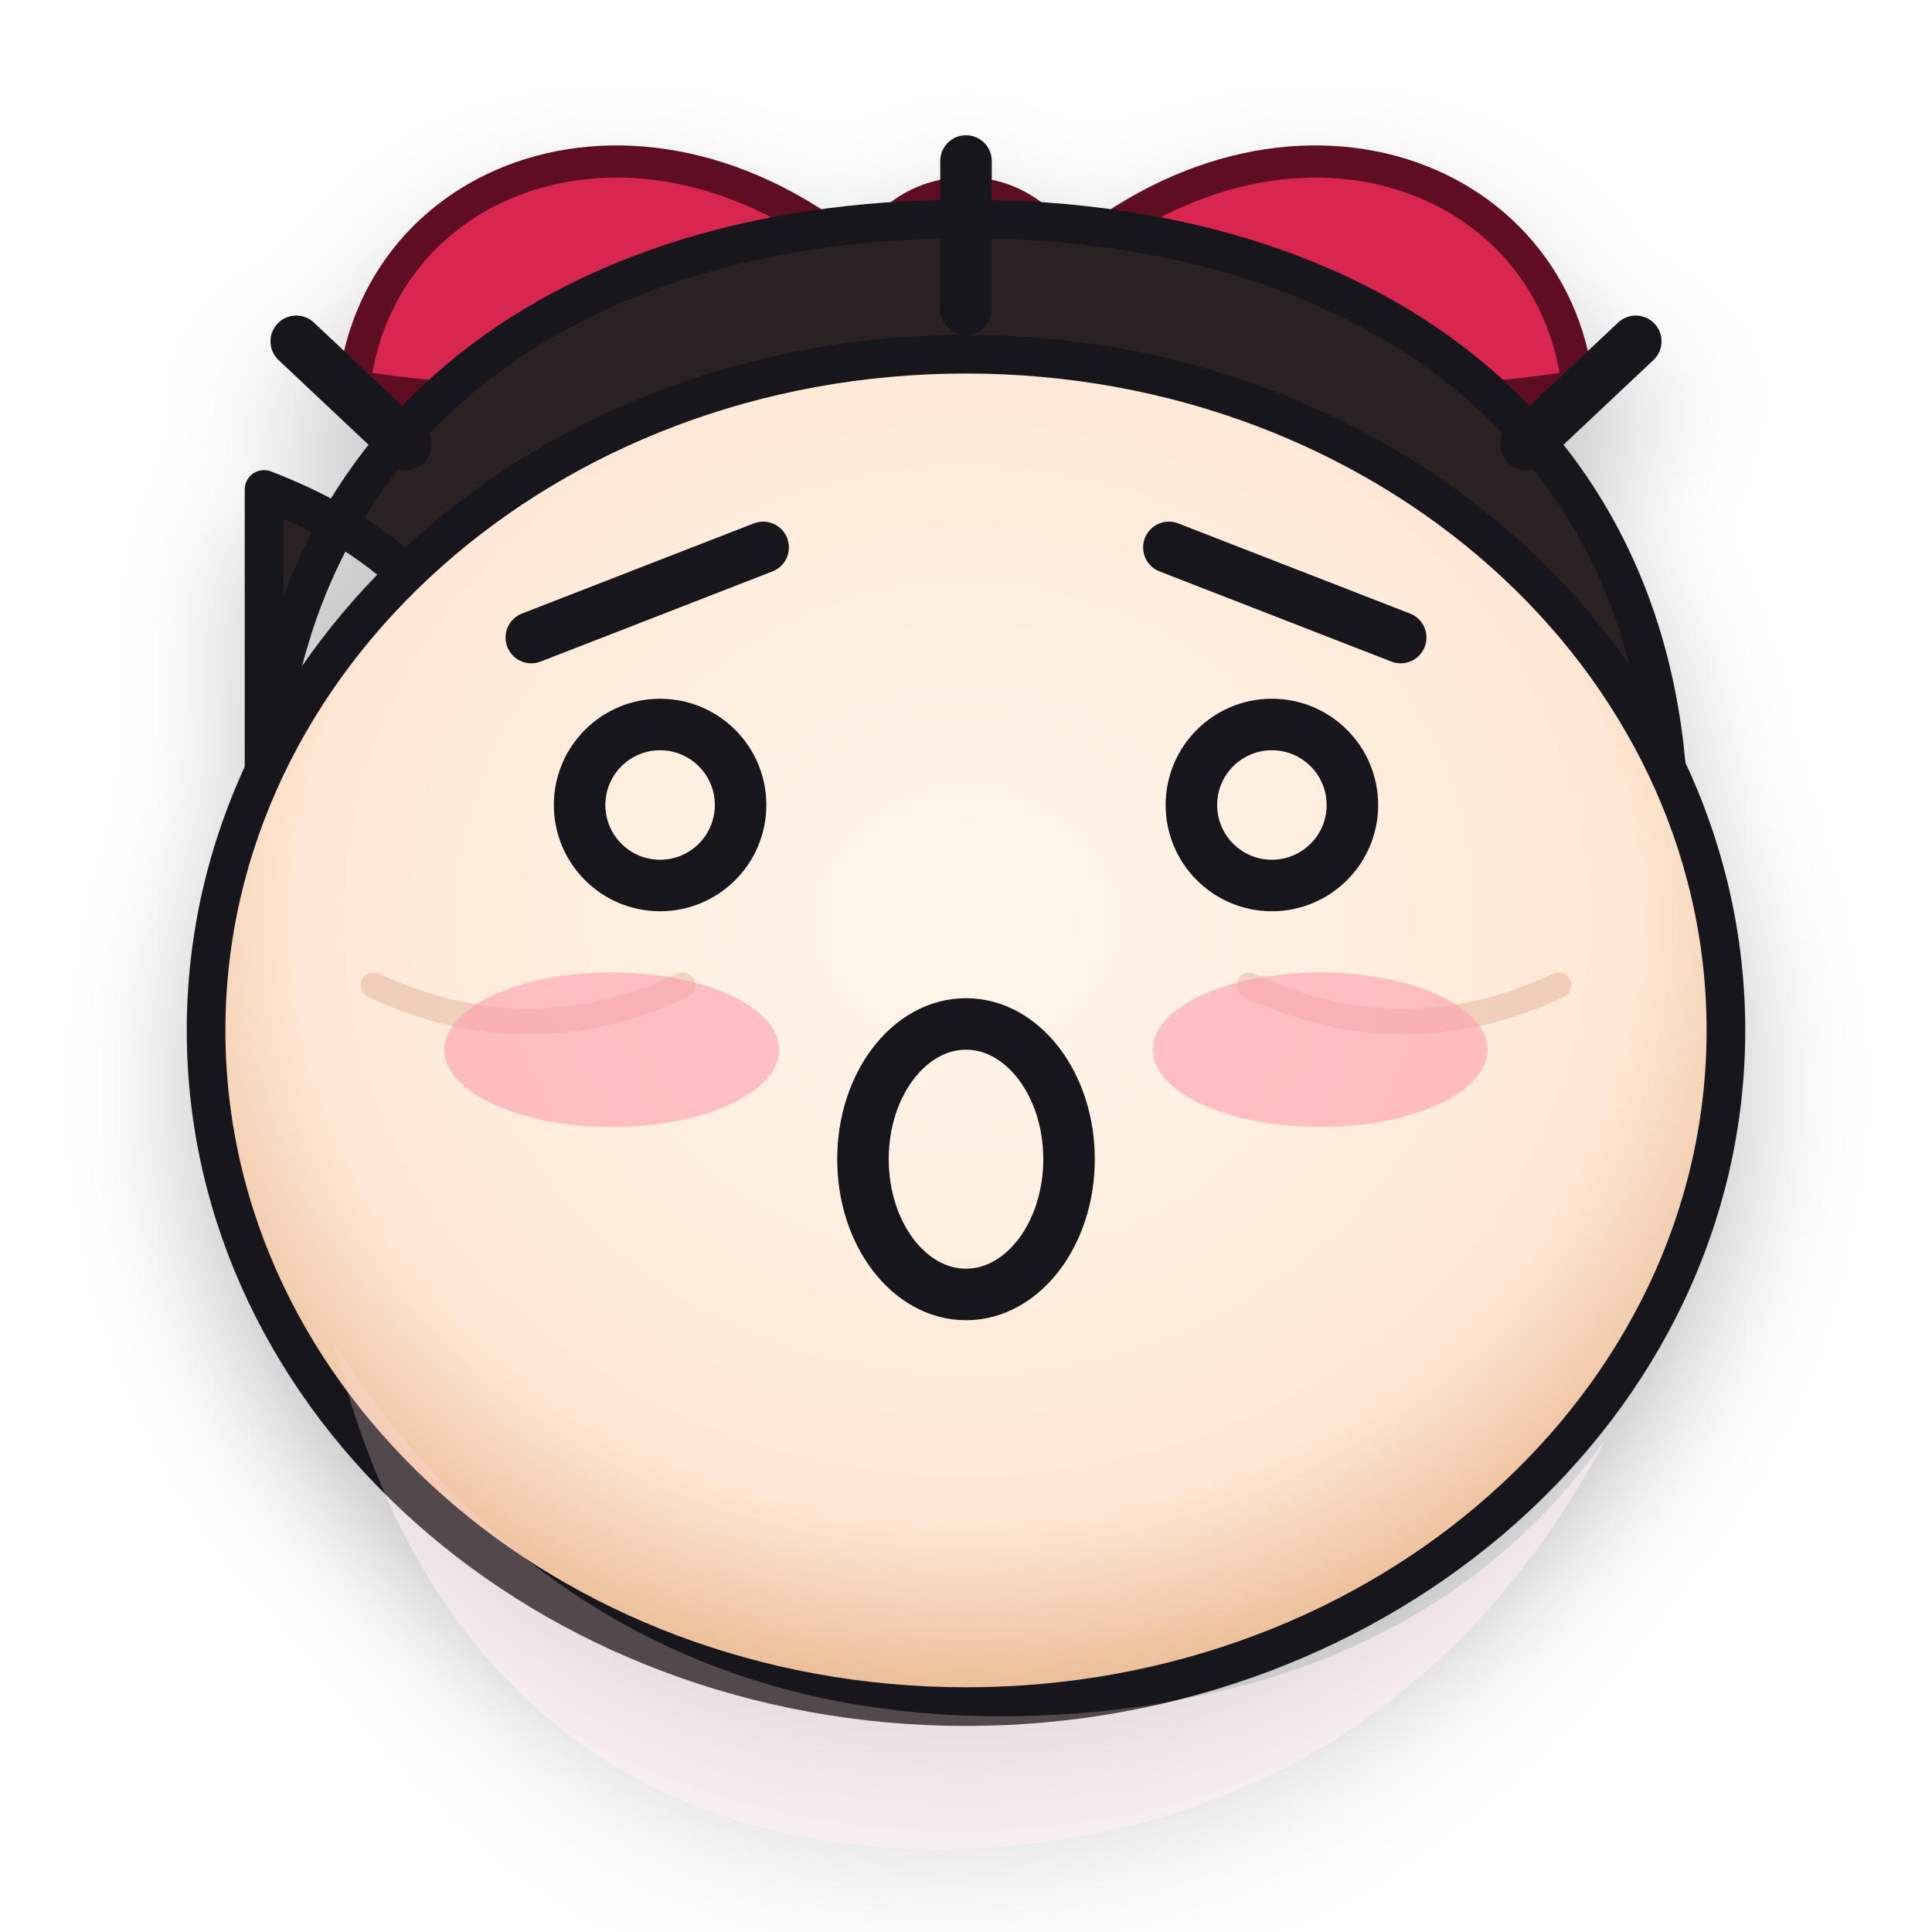
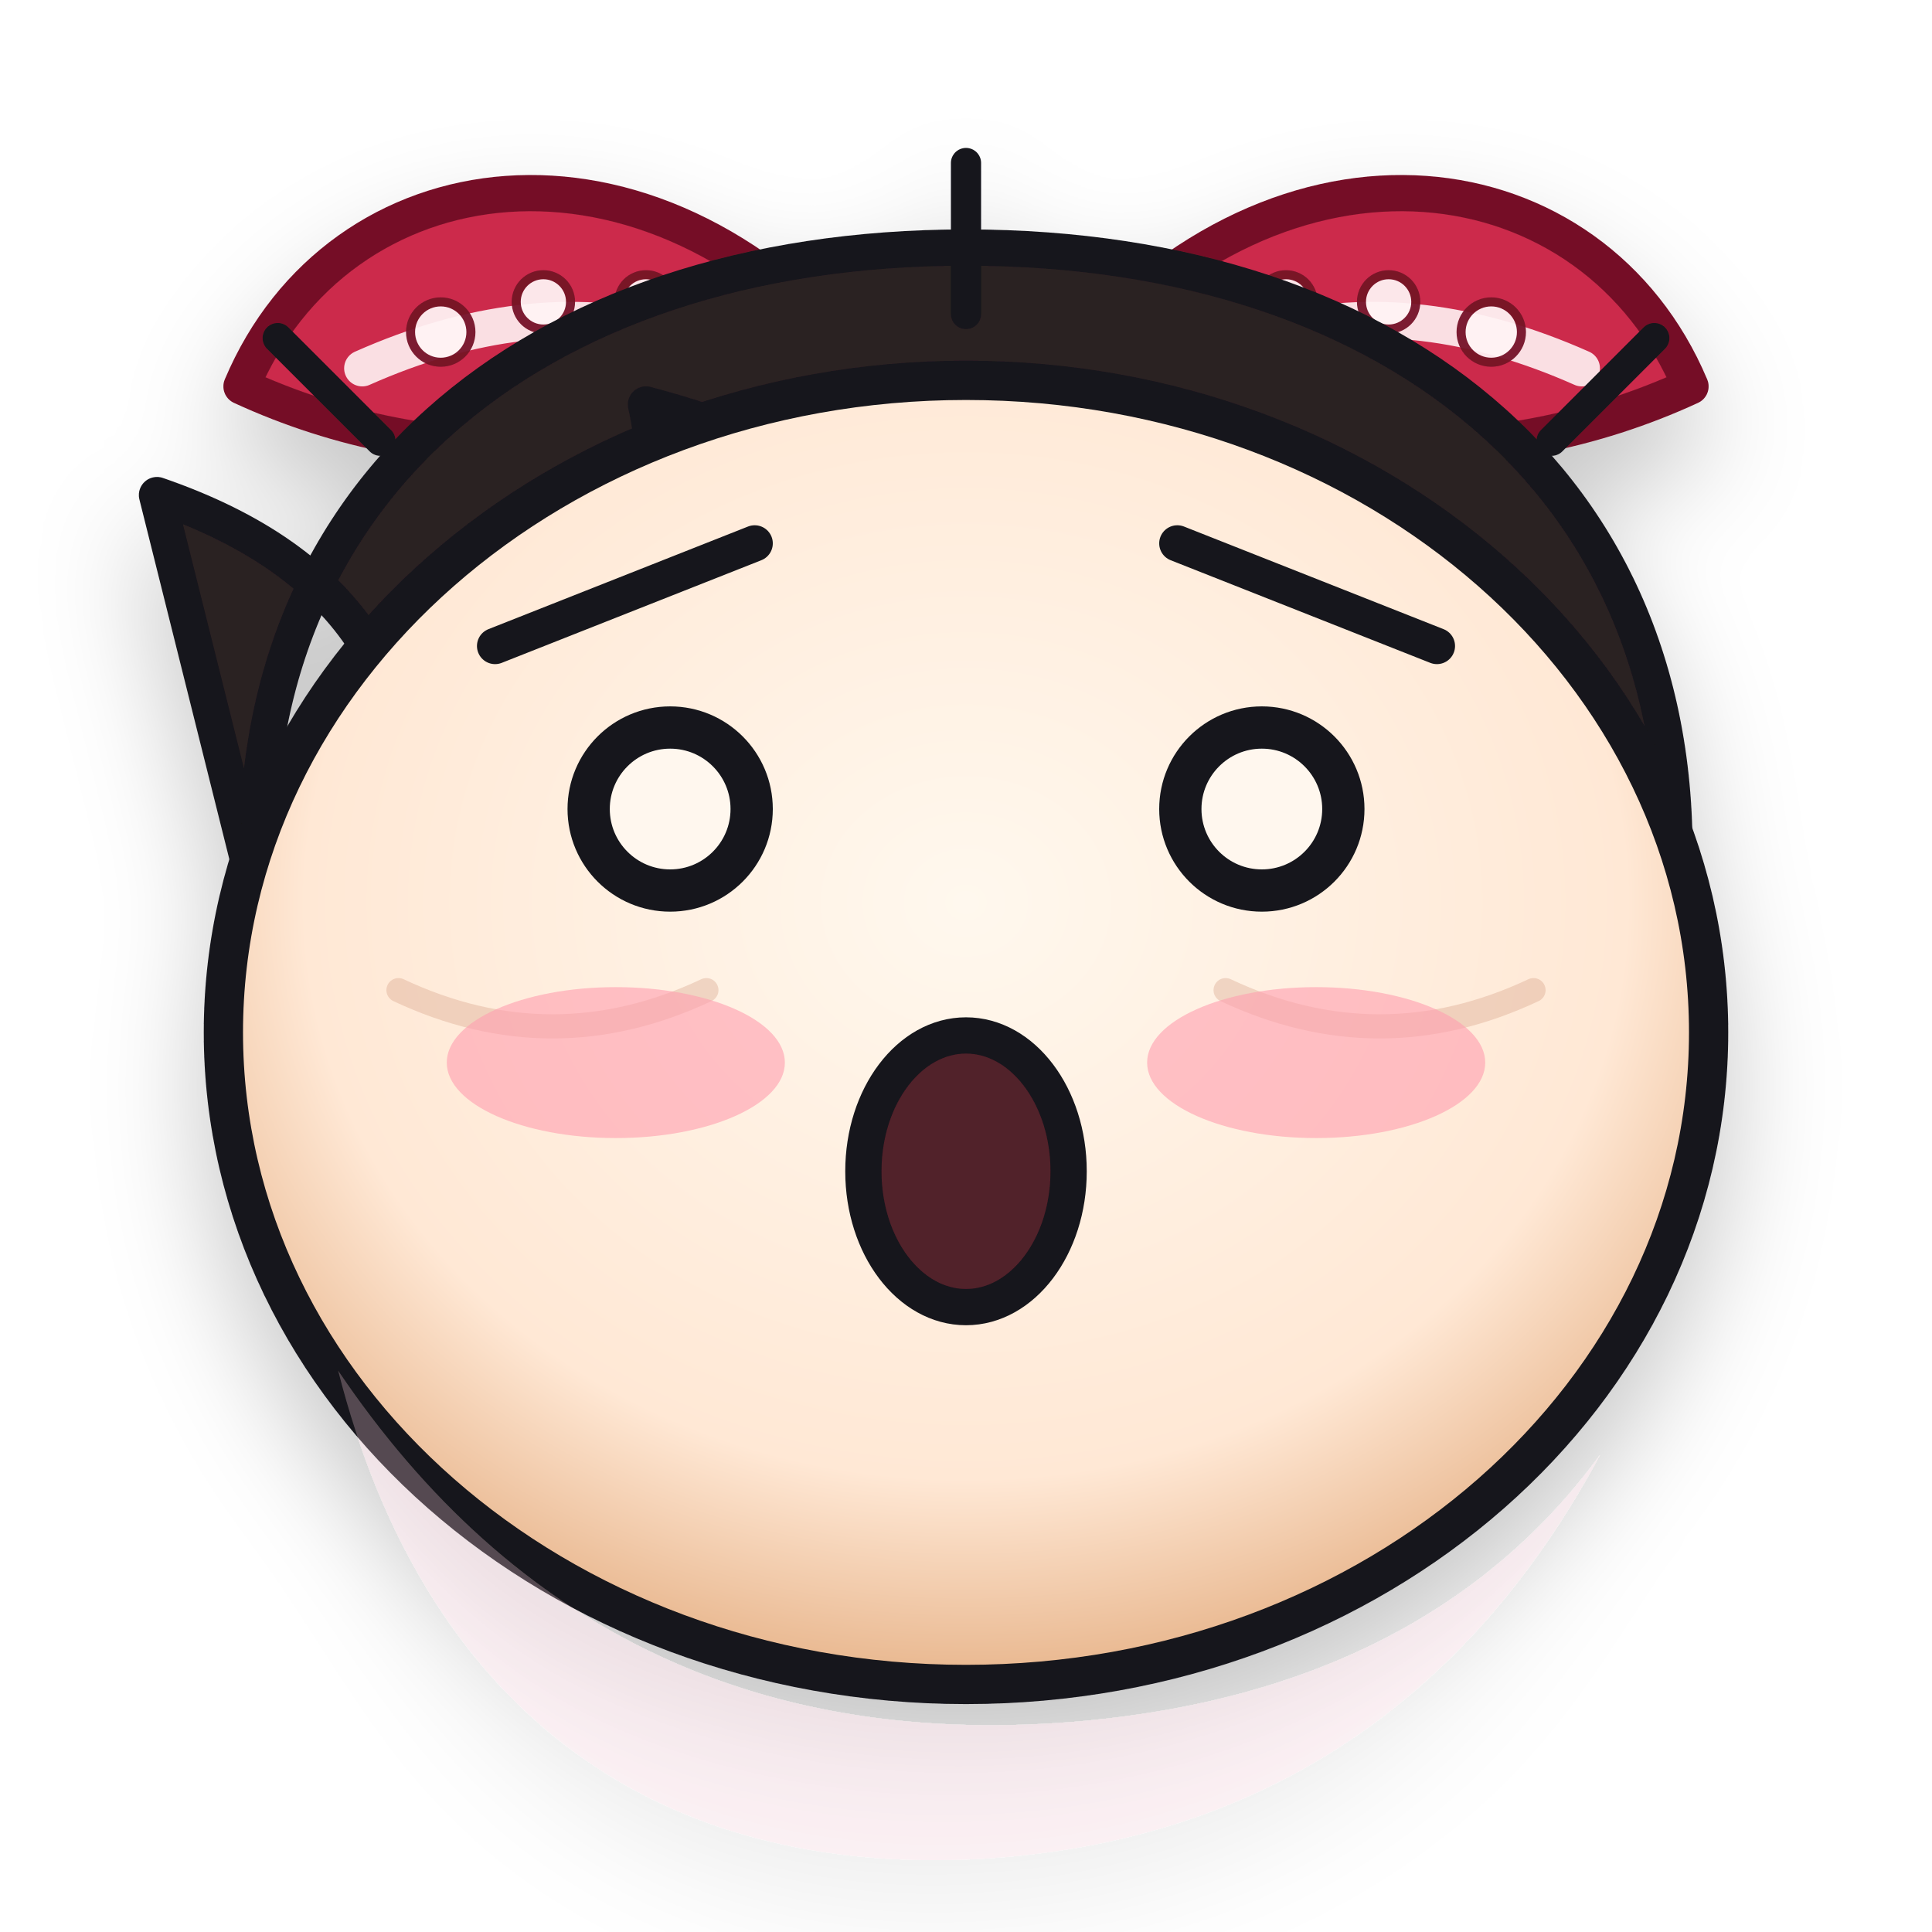
- <svg xmlns="http://www.w3.org/2000/svg" viewBox="0 0 600 600" role="img" aria-label="Original yukkuri surprised character">
+ <svg xmlns="http://www.w3.org/2000/svg" viewBox="0 0 640 640" role="img" aria-label="Original red-ribbon yukkuri head surprised">
  <defs>
-     <radialGradient id="skin" cx="50%" cy="42%" r="58%">
-       <stop offset="0" stop-color="#fff7eb" />
-       <stop offset=".75" stop-color="#ffe8d5" />
-       <stop offset="1" stop-color="#e9b991" />
+     <radialGradient id="skin" cx="50%" cy="40%" r="60%">
+       <stop offset="0" stop-color="#fff8ee" />
+       <stop offset=".74" stop-color="#ffe8d5" />
+       <stop offset="1" stop-color="#e8b68d" />
    </radialGradient>
    <filter id="softShadow" x="-30%" y="-30%" width="160%" height="160%">
-       <feDropShadow dx="0" dy="18" stdDeviation="18" flood-color="#000" flood-opacity=".24" />
+       <feDropShadow dx="0" dy="18" stdDeviation="18" flood-color="#000" flood-opacity=".22" />
    </filter>
  </defs>
  <g filter="url(#softShadow)">
-     <g transform="translate(300 66)">
-       <path d="M-22 24c-70-70-160-40-168 30 62 10 118 3 168-30z" fill="#d9274f" stroke="#5f1022" stroke-width="10" />
-       <path d="M22 24c70-70 160-40 168 30-62 10-118 3-168-30z" fill="#d9274f" stroke="#5f1022" stroke-width="10" />
-       <circle cx="0" cy="28" r="34" fill="#ff6a86" stroke="#5f1022" stroke-width="10" />
+     <g transform="translate(320 92)">
+       <path d="M-34 30c-72-86-174-70-206 6 65 30 140 26 206-6z" fill="#cc294c" stroke="#741126" stroke-width="12" stroke-linejoin="round" />
+       <path d="M34 30c72-86 174-70 206 6-65 30-140 26-206-6z" fill="#cc294c" stroke="#741126" stroke-width="12" stroke-linejoin="round" />
+       <path d="M-200 30c36-16 70-20 102-12M102 18c32-8 66-4 102 12" fill="none" stroke="#fff3f4" stroke-width="12" stroke-linecap="round" opacity=".9" />
+       <g fill="#fff3f4" stroke="#741126" stroke-width="3" opacity=".94">
+         <circle cx="-174" cy="18" r="10" />
+         <circle cx="-140" cy="8" r="9" />
+         <circle cx="-106" cy="8" r="9" />
+         <circle cx="-72" cy="18" r="10" />
+         <circle cx="72" cy="18" r="10" />
+         <circle cx="106" cy="8" r="9" />
+         <circle cx="140" cy="8" r="9" />
+         <circle cx="174" cy="18" r="10" />
+       </g>
+       <circle cx="0" cy="34" r="38" fill="#ff6984" stroke="#741126" stroke-width="12" />
+       <path d="M-22 18c16 14 30 18 44 0" fill="none" stroke="#fff3f4" stroke-width="8" stroke-linecap="round" />
    </g>
-     <path d="M82 272C75 143 166 68 300 68s225 75 218 204c-31-56-86-92-158-114 0 0 24 58 18 92-38-70-90-108-156-126 9 48-14 102-64 146 4-61-24-98-76-118z" fill="#2b2024" stroke="#17151a" stroke-width="12" stroke-linejoin="round" />
-     <path d="M140 186c84-62 184-78 304-12-70-28-146-16-228 34-38 23-61 45-76 66 0-30 0-58 0-88z" fill="#4b323c" opacity=".42" />
-     <ellipse cx="300" cy="320" rx="236" ry="210" fill="url(#skin)" stroke="#17151a" stroke-width="12" />
-     <path d="M116 306c32 15 64 15 96 0M388 306c32 15 64 15 96 0" fill="none" stroke="#d49b80" stroke-width="8" stroke-linecap="round" opacity=".35" />
-     <ellipse cx="190" cy="326" rx="52" ry="24" fill="#ff9fae" opacity=".6" />
-     <ellipse cx="410" cy="326" rx="52" ry="24" fill="#ff9fae" opacity=".6" />
-     <g fill="none" stroke="#17151a" stroke-width="16" stroke-linecap="round" stroke-linejoin="round">
-       <path d="M165 198l72-28" />
-       <path d="M363 170l72 28" />
-       <circle cx="205" cy="250" r="25" />
-       <circle cx="395" cy="250" r="25" />
-       <ellipse cx="300" cy="360" rx="32" ry="42" />
-       <path d="M126 138l-34-32M474 138l34-32M300 96V50" />
+     <path d="M86 300C76 164 176 82 320 82s244 82 234 218c-36-62-96-100-180-126 0 0 24 62 16 102-42-78-100-122-176-142 12 54-16 112-78 162 8-68-20-110-84-132z" fill="#2b2024" stroke="#15151a" stroke-width="12" stroke-linejoin="round" />
+     <path d="M150 196c90-70 202-86 340-10-82-34-172-18-268 42-44 28-70 54-86 82 0-38 4-78 14-114z" fill="#6f4554" opacity=".42" />
+     <path d="M118 322c18 30 42 52 74 66M520 322c-18 30-42 52-74 66" fill="none" stroke="#51343f" stroke-width="18" stroke-linecap="round" opacity=".76" />
+     <ellipse cx="320" cy="342" rx="246" ry="216" fill="url(#skin)" stroke="#15151a" stroke-width="13" />
+     <path d="M132 328c34 16 68 16 102 0M406 328c34 16 68 16 102 0" fill="none" stroke="#d49b80" stroke-width="8" stroke-linecap="round" opacity=".34" />
+     <ellipse cx="204" cy="352" rx="56" ry="25" fill="#ff9fb0" opacity=".62" />
+     <ellipse cx="436" cy="352" rx="56" ry="25" fill="#ff9fb0" opacity=".62" />
+     <g>
+       <circle cx="222" cy="268" r="27" fill="#fff7ee" stroke="#15151a" stroke-width="14" />
+       <circle cx="418" cy="268" r="27" fill="#fff7ee" stroke="#15151a" stroke-width="14" />
+       <ellipse cx="320" cy="388" rx="34" ry="45" fill="#51202a" stroke="#15151a" stroke-width="12" />
+       <path d="M164 214l86-34" fill="none" stroke="#15151a" stroke-width="12" stroke-linecap="round" stroke-linejoin="round" />
+       <path d="M390 180l86 34" fill="none" stroke="#15151a" stroke-width="12" stroke-linecap="round" stroke-linejoin="round" />
+       <path d="M126 146l-34-34M514 146l34-34M320 104V54" fill="none" stroke="#15151a" stroke-width="10" stroke-linecap="round" stroke-linejoin="round" />
    </g>
-     <path d="M104 418c54 82 130 122 232 114 72-6 126-34 162-84-41 76-107 122-198 126-98 3-169-48-196-156z" fill="#ffdbe4" opacity=".26" />
+     <path d="M112 454c58 86 140 126 248 116 74-7 132-36 170-88-44 82-114 130-210 134-106 4-180-52-208-162z" fill="#ffdbe4" opacity=".27" />
  </g>
</svg>
